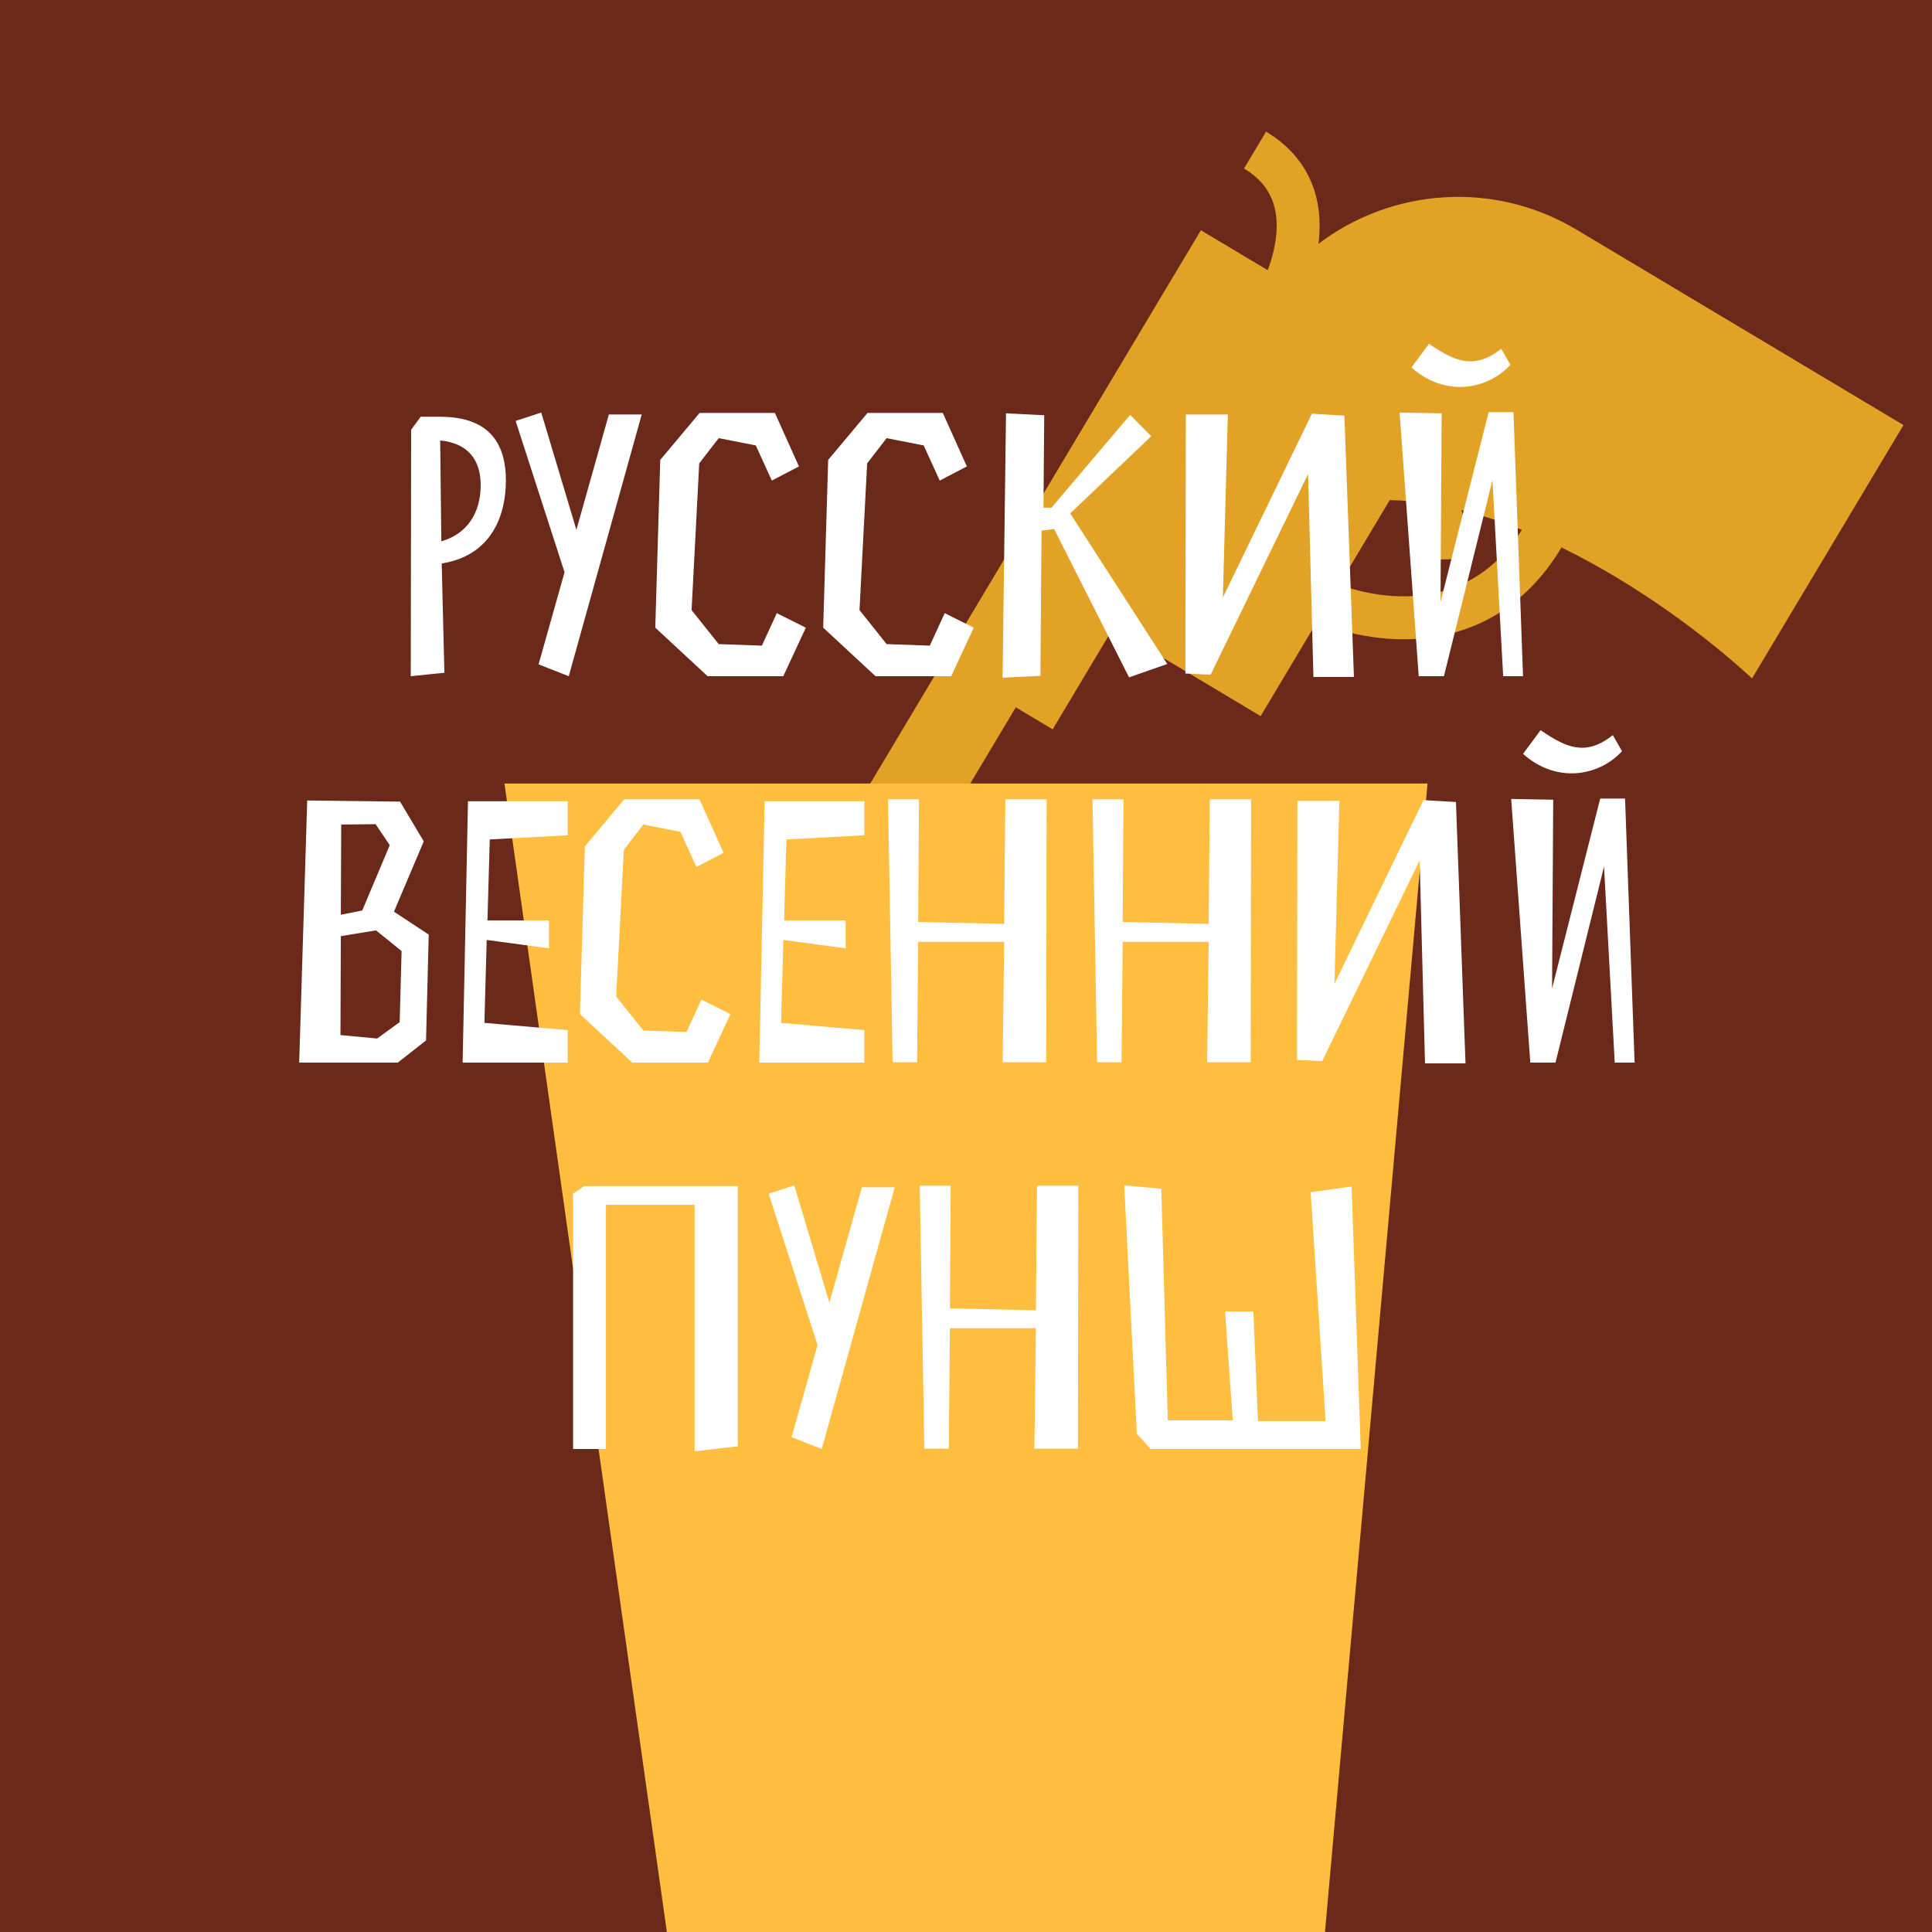
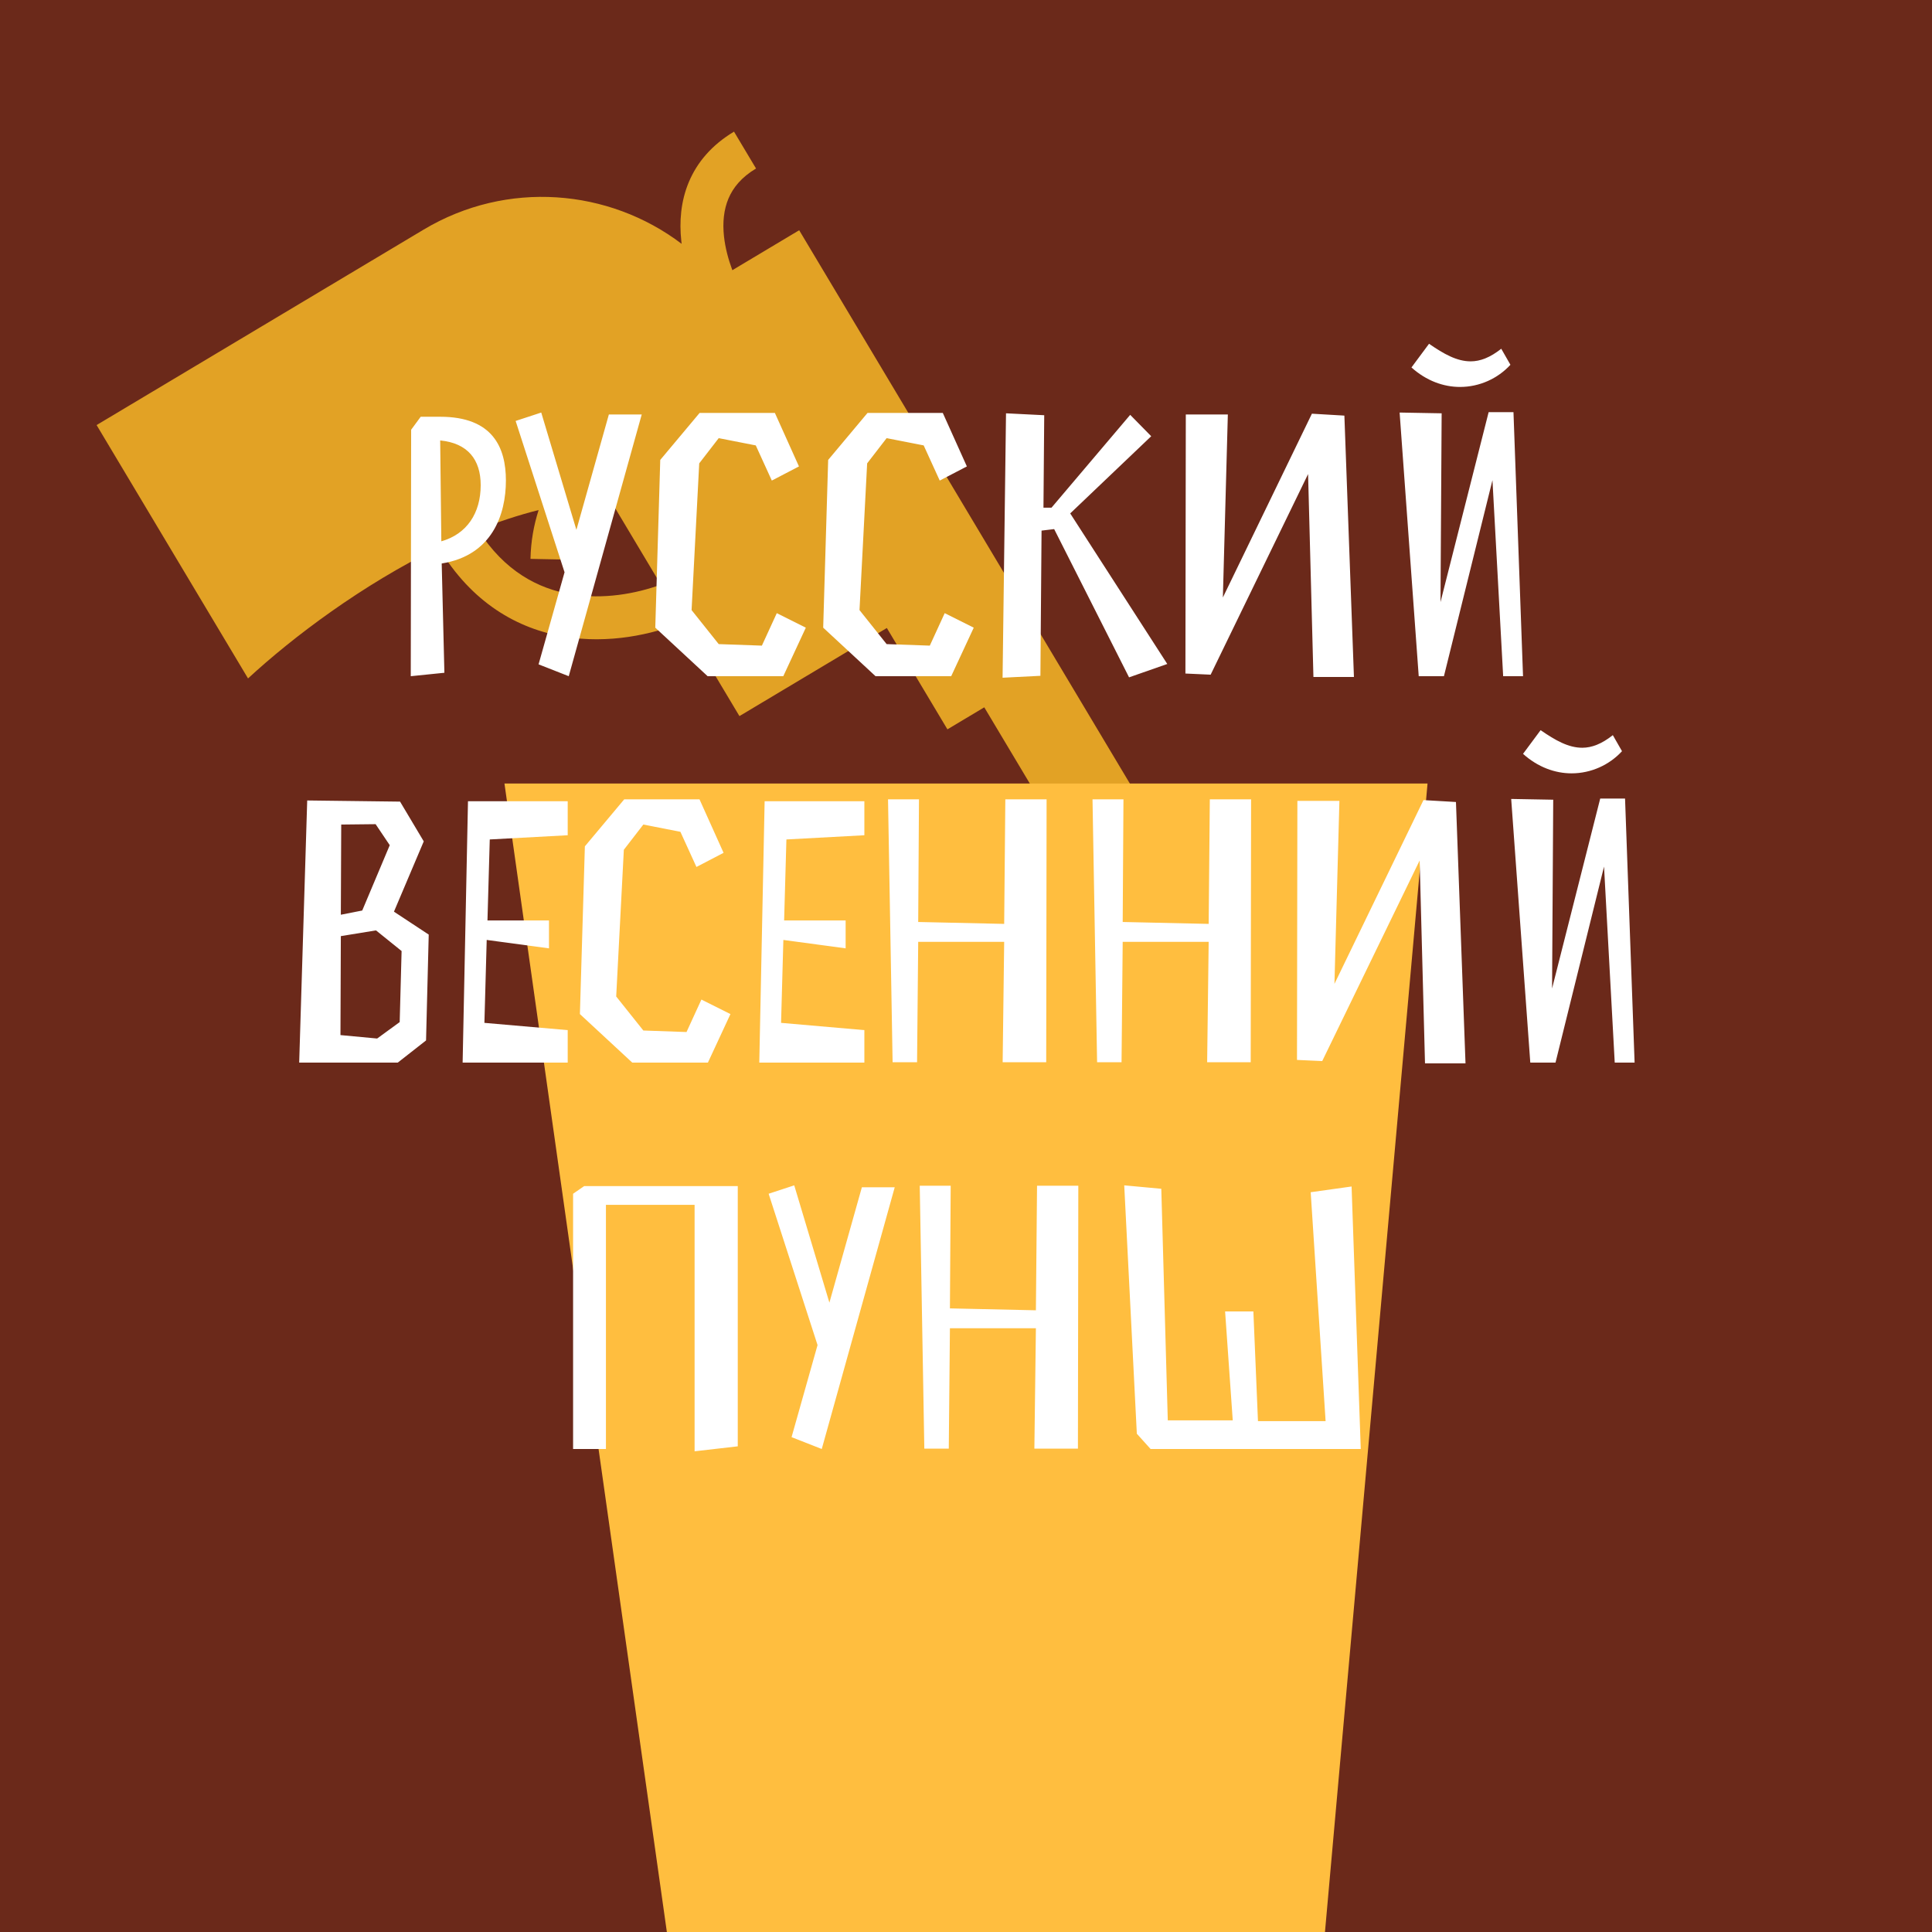
<svg xmlns="http://www.w3.org/2000/svg" width="180" height="180" viewBox="0 0 180 180" fill="none">
-   <g clip-path="url(#clip0_492_3138)">
+   <g clip-path="url(#clip0_551_1975)">
    <rect width="180" height="180" fill="#6B291A" />
-     <path fill-rule="evenodd" clip-rule="evenodd" d="M177.343 39.602L146.87 21.39C139.114 16.755 129.618 17.572 122.836 22.717C122.847 22.63 122.857 22.543 122.867 22.455C123.06 20.672 122.924 18.762 122.16 16.95C121.386 15.112 120.017 13.497 117.956 12.265L115.904 15.699C117.277 16.519 118.049 17.494 118.474 18.503C118.91 19.537 119.031 20.73 118.89 22.023C118.775 23.086 118.489 24.16 118.112 25.173L111.884 21.451L101.111 39.477L93.416 52.353L77 79.821L83.867 83.925L94.64 65.899L98.074 67.951L103.717 58.509L117.451 66.717L122.687 57.955C125.641 59.147 129.662 60.001 133.77 59.317C138.12 58.593 142.397 56.166 145.48 51.006C152.592 54.477 159.061 59.353 163.235 63.207L177.343 39.602ZM141.794 49.365C139.93 48.618 138.043 47.989 136.159 47.521C136.608 48.914 136.885 50.431 136.918 52.069L132.919 52.149C132.878 50.102 132.325 48.285 131.487 46.707C130.813 46.643 130.143 46.605 129.477 46.594L124.77 54.471C127.112 55.321 130.131 55.867 133.113 55.371C136.171 54.862 139.337 53.239 141.794 49.365Z" fill="#E2A225" />
+     <path fill-rule="evenodd" clip-rule="evenodd" d="M9 39.602L39.473 21.39C47.228 16.755 56.725 17.572 63.507 22.717C63.496 22.63 63.485 22.543 63.476 22.455C63.282 20.672 63.419 18.762 64.182 16.95C64.957 15.112 66.325 13.497 68.386 12.265L70.438 15.699C69.066 16.519 68.293 17.494 67.868 18.503C67.433 19.537 67.312 20.73 67.452 22.023C67.568 23.086 67.854 24.16 68.231 25.173L74.458 21.451L85.231 39.477L92.927 52.353L109.343 79.821L102.475 83.925L91.702 65.899L88.269 67.951L82.626 58.509L68.892 66.717L63.655 57.955C60.702 59.147 56.681 60.001 52.573 59.317C48.222 58.593 43.945 56.166 40.863 51.006C33.75 54.477 27.282 59.353 23.108 63.207L9 39.602ZM44.548 49.365C46.412 48.618 48.3 47.989 50.183 47.521C49.735 48.914 49.457 50.431 49.425 52.069L53.424 52.149C53.465 50.102 54.018 48.285 54.855 46.707C55.529 46.643 56.2 46.605 56.866 46.594L61.573 54.471C59.23 55.321 56.211 55.867 53.23 55.371C50.172 54.862 47.005 53.239 44.548 49.365Z" fill="#E2A225" />
    <path d="M47 73H133L123.444 180H62.13L47 73Z" fill="#FFBE3F" />
    <path d="M41.153 52.498C45.852 51.75 47.134 47.941 47.134 44.773C47.134 41.711 45.924 38.828 41.011 38.828H39.195L38.305 40.038L38.27 63L41.403 62.68L41.153 52.498ZM44.785 45.2C44.785 47.799 43.503 49.757 41.118 50.433L41.011 41.035C43.574 41.284 44.785 42.815 44.785 45.2ZM50.177 61.896L52.989 63L59.789 38.614H56.727L53.702 49.365L50.426 38.436L48.041 39.219L52.598 53.317L50.177 61.896ZM65.928 63H72.977L75.077 58.479L72.372 57.126L70.983 60.152L66.961 60.01L64.433 56.841L65.145 43.171L66.961 40.821L70.414 41.498L71.909 44.773L74.437 43.456L72.194 38.472H65.181L61.514 42.85L61.051 58.479L65.928 63ZM81.573 63H88.621L90.722 58.479L88.016 57.126L86.628 60.152L82.605 60.01L80.078 56.841L80.79 43.171L82.605 40.821L86.058 41.498L87.553 44.773L90.081 43.456L87.838 38.472H80.825L77.158 42.85L76.695 58.479L81.573 63ZM98.214 49.294L105.192 63.107L108.752 61.861L99.709 47.834L107.256 40.643L105.298 38.65L97.965 47.3H97.217L97.288 38.685L93.728 38.507L93.408 63.142L96.932 62.964L97.039 49.436L98.214 49.294ZM126.143 63.071L125.253 38.721L122.227 38.543L113.932 55.666L114.395 38.614H110.479L110.443 62.751L112.793 62.858L121.871 44.168L122.369 63.071H126.143ZM139.868 32.491C138.836 33.31 137.91 33.666 137.02 33.666C135.739 33.666 134.528 32.989 133.14 32.028L131.502 34.235C132.891 35.481 134.493 36.051 136.023 36.051C137.839 36.051 139.548 35.268 140.723 33.986L139.868 32.491ZM141.897 63L141.007 38.4H138.693L134.208 56.094L134.315 38.507L130.399 38.436L132.179 63H134.528L139.049 44.737L140.046 63H141.897ZM28.622 74.578L27.875 99H37.06L39.694 96.935L39.943 87.074L36.704 84.938L39.48 78.388L37.273 74.685L28.622 74.578ZM37.416 88.605L37.238 95.226L35.137 96.757L31.72 96.437L31.755 87.216L35.03 86.682L37.416 88.605ZM33.749 84.831L31.755 85.223L31.791 76.821L34.995 76.786L36.312 78.744L33.749 84.831ZM45.63 78.21L52.892 77.818V74.65H43.601L43.102 99H52.892V95.974L45.131 95.298L45.345 87.572L51.148 88.356V85.757H45.416L45.63 78.21ZM58.906 99H65.954L68.055 94.479L65.349 93.126L63.961 96.152L59.938 96.01L57.41 92.841L58.122 79.171L59.938 76.821L63.391 77.498L64.886 80.773L67.414 79.456L65.171 74.472H58.158L54.491 78.85L54.028 94.479L58.906 99ZM73.268 78.21L80.531 77.818V74.65H71.239L70.741 99H80.531V95.974L72.77 95.298L72.984 87.572L78.786 88.356V85.757H73.055L73.268 78.21ZM97.473 98.964L97.509 74.472H93.664L93.557 86.077L85.547 85.899L85.619 74.472H82.735L83.162 98.964H85.441L85.547 87.75H93.557L93.415 98.964H97.473ZM116.525 98.964L116.561 74.472H112.716L112.609 86.077L104.599 85.899L104.67 74.472H101.787L102.214 98.964H104.492L104.599 87.75H112.609L112.467 98.964H116.525ZM136.538 99.071L135.648 74.721L132.622 74.543L124.327 91.666L124.79 74.614H120.874L120.838 98.751L123.188 98.858L132.266 80.168L132.764 99.071H136.538ZM150.263 68.491C149.231 69.31 148.305 69.666 147.415 69.666C146.134 69.666 144.923 68.989 143.535 68.028L141.897 70.235C143.286 71.481 144.888 72.051 146.418 72.051C148.234 72.051 149.943 71.268 151.118 69.986L150.263 68.491ZM152.292 99L151.402 74.4H149.088L144.603 92.094L144.71 74.507L140.794 74.436L142.574 99H144.923L149.444 80.737L150.441 99H152.292ZM56.454 112.252H64.714V135.214L68.736 134.751V110.507H54.425L53.393 111.219V135H56.454V112.252ZM73.748 133.896L76.561 135L83.36 110.614H80.299L77.273 121.365L73.997 110.436L71.612 111.219L76.169 125.317L73.748 133.896ZM100.428 134.964L100.464 110.472H96.619L96.512 122.077L88.502 121.899L88.574 110.472H85.69L86.117 134.964H88.396L88.502 123.75H96.512L96.37 134.964H100.428ZM105.916 133.576L107.198 135H126.778L125.924 110.543L122.114 111.077L123.503 132.401H117.202L116.774 122.184H114.14L114.852 132.33H108.8L108.195 110.756L104.742 110.436L105.916 133.576Z" fill="white" />
  </g>
  <defs>
-     <clipPath id="clip0_492_3138">
+     <clipPath id="clip0_551_1975">
      <rect width="180" height="180" fill="white" />
    </clipPath>
  </defs>
</svg>
